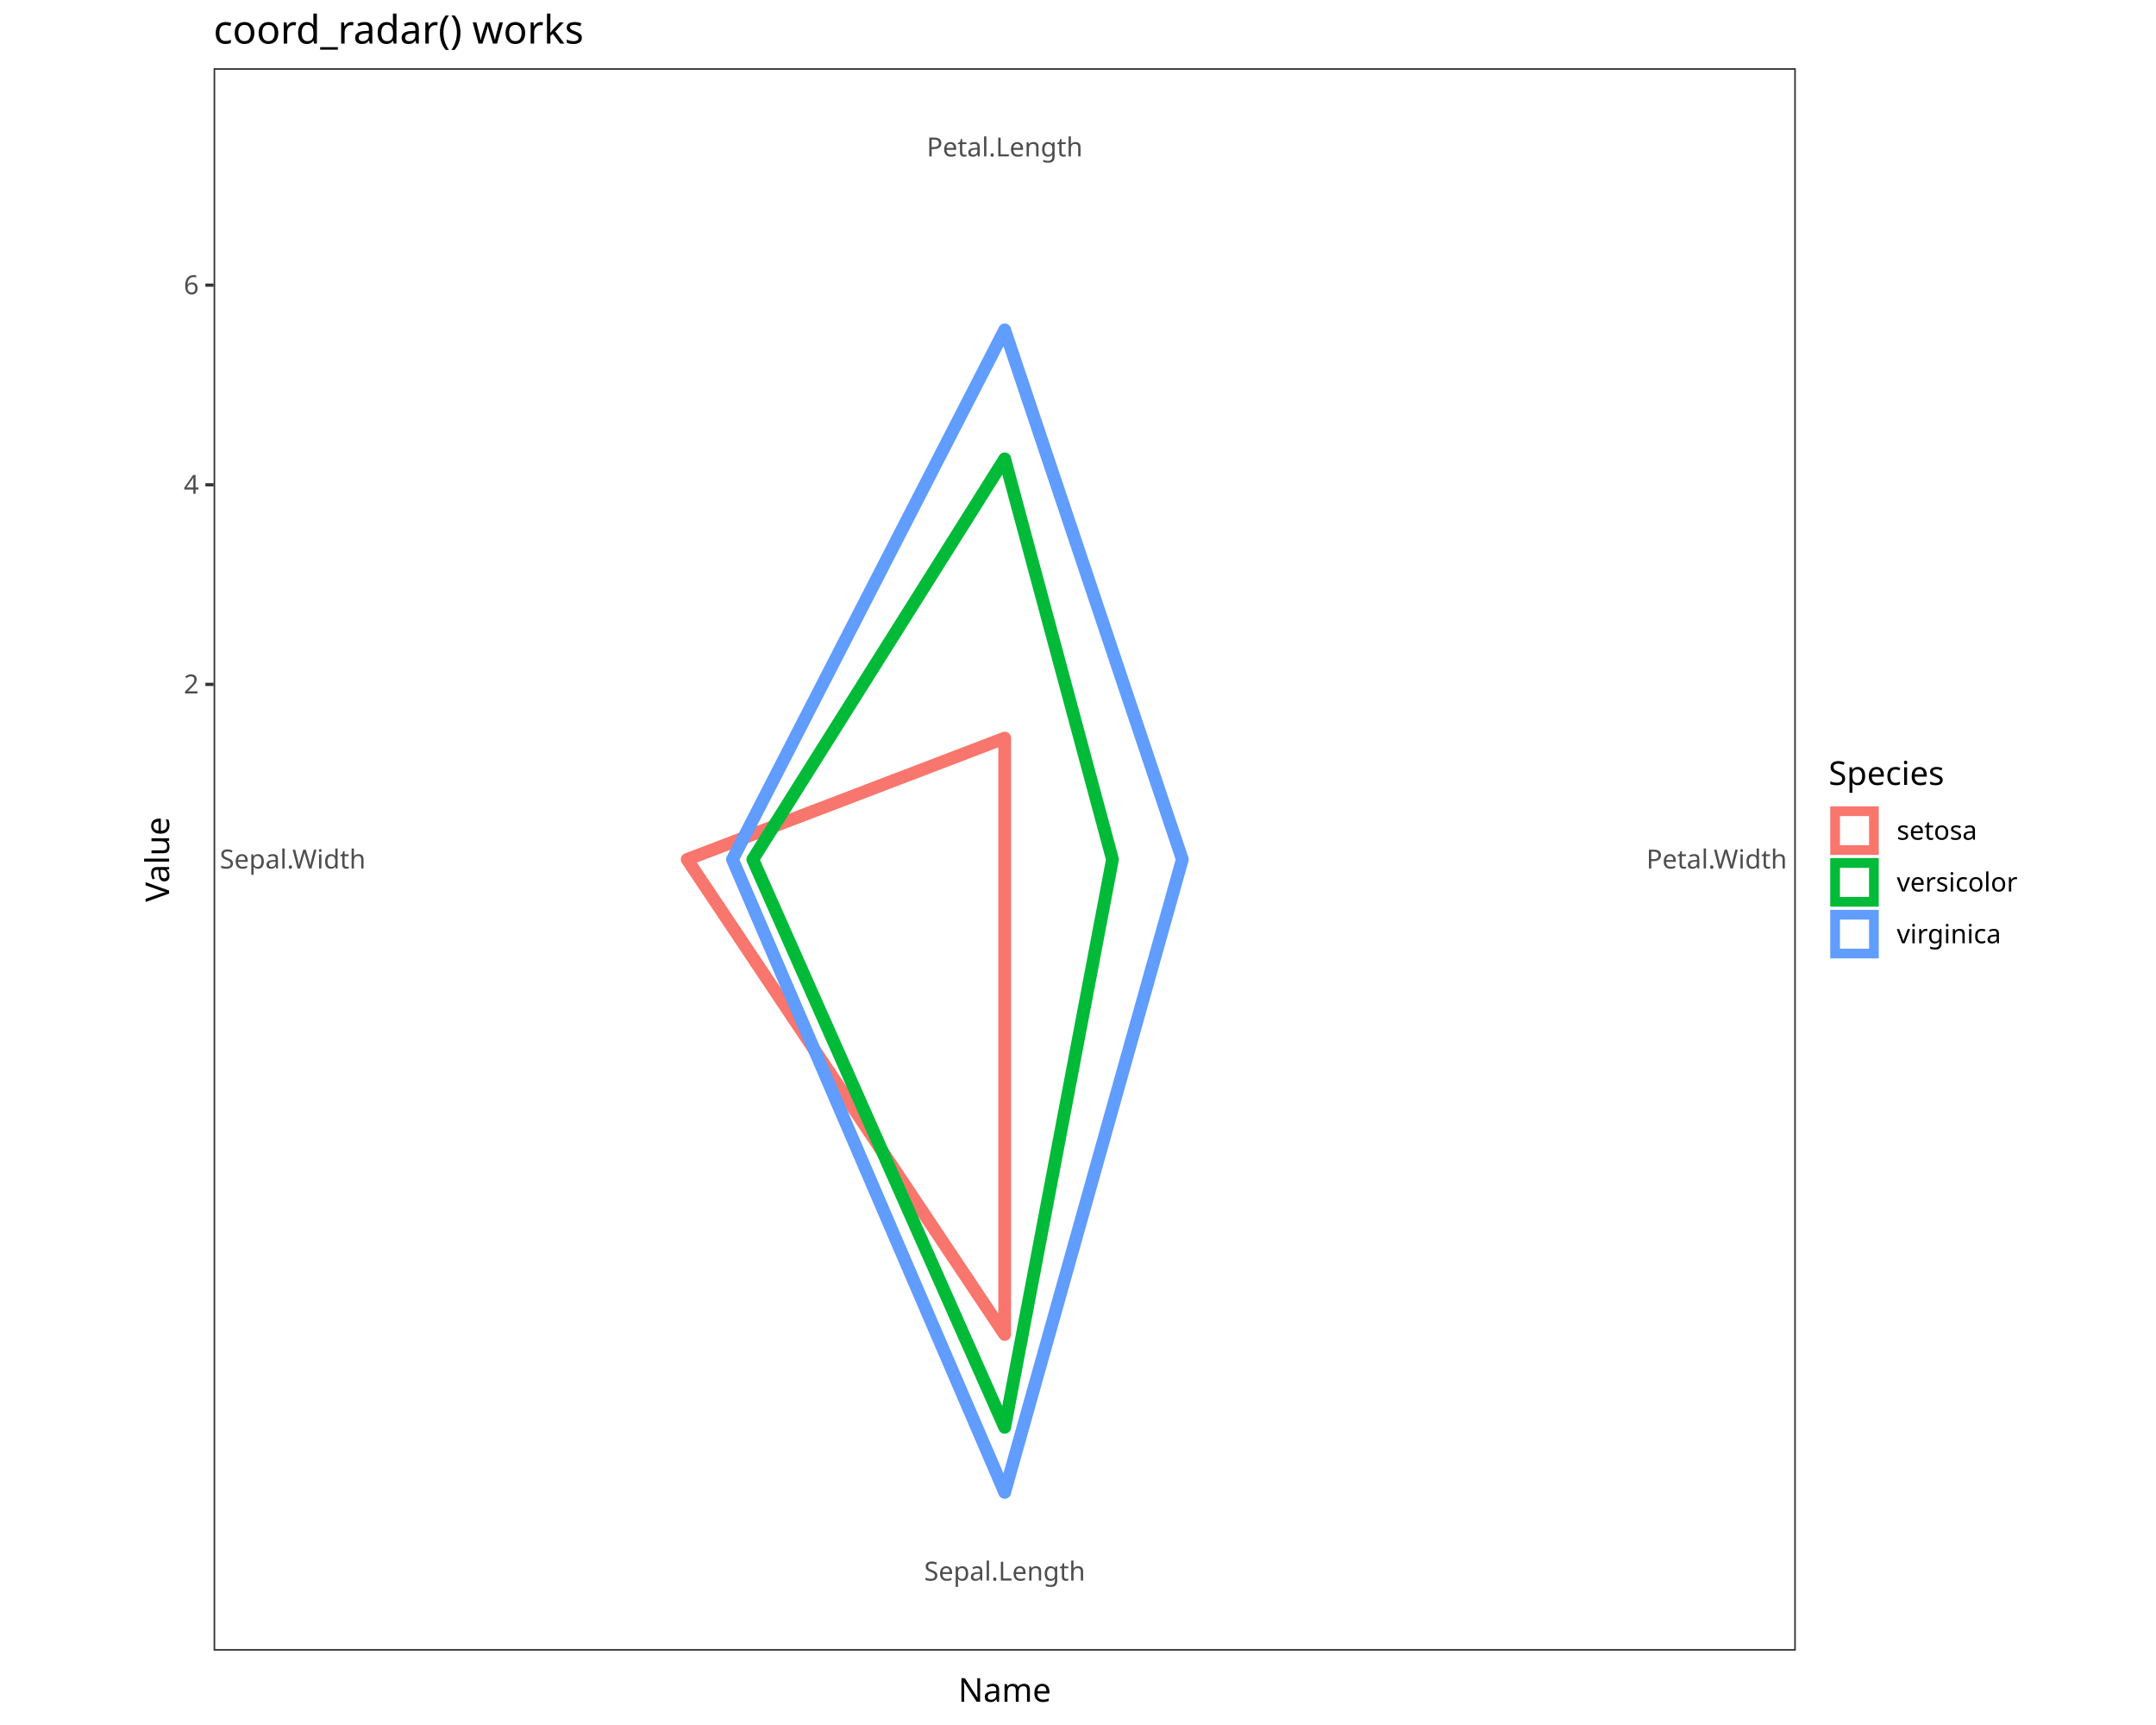
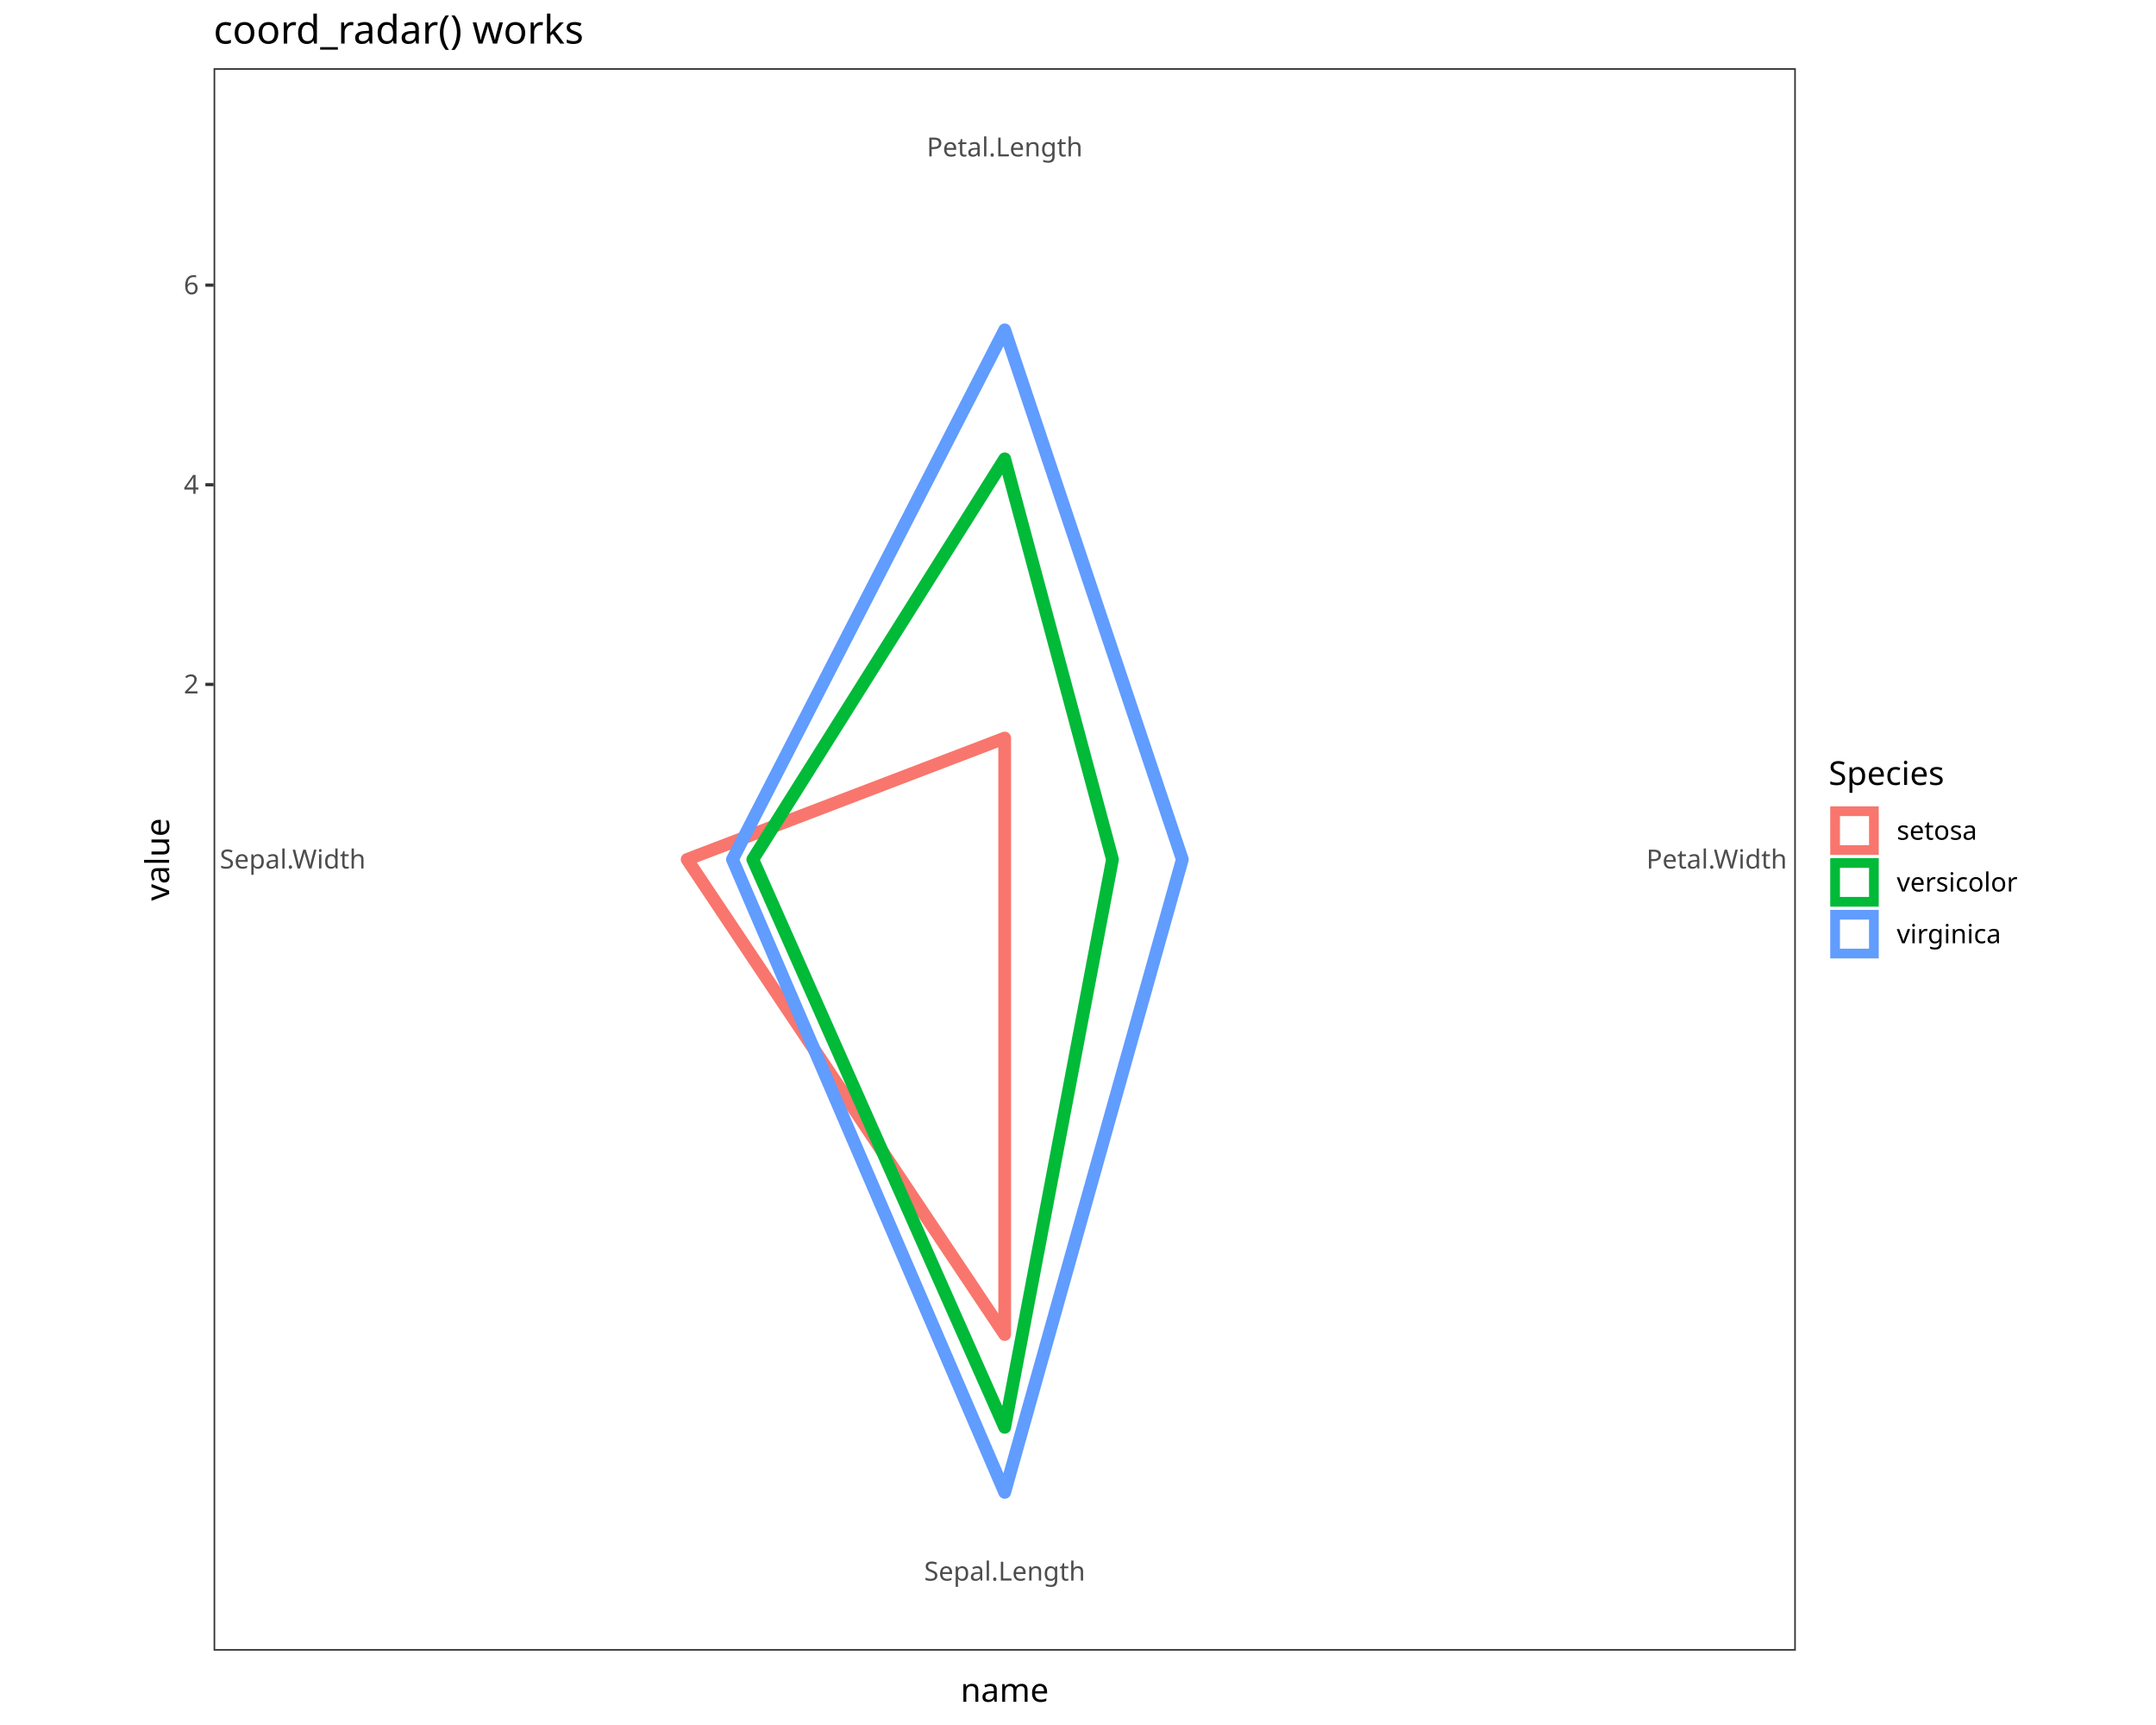
<svg xmlns="http://www.w3.org/2000/svg" class="svglite" data-engine-version="2.0" width="720.00pt" height="576.00pt" viewBox="0 0 720.00 576.00">
  <defs>
    <style type="text/css">
    .svglite line, .svglite polyline, .svglite polygon, .svglite path, .svglite rect, .svglite circle {
      fill: none;
      stroke: #000000;
      stroke-linecap: round;
      stroke-linejoin: round;
      stroke-miterlimit: 10.00;
    }
  </style>
  </defs>
  <rect width="100%" height="100%" style="stroke: none; fill: #FFFFFF;" />
  <defs>
    <clipPath id="cpMC4wMHw3MjAuMDB8MC4wMHw1NzYuMDA=">
      <rect x="0.00" y="0.00" width="720.00" height="576.00" />
    </clipPath>
  </defs>
  <g clip-path="url(#cpMC4wMHw3MjAuMDB8MC4wMHw1NzYuMDA=)">
</g>
  <defs>
    <clipPath id="cpNDMuNDN8Njc2LjU3fDAuMDB8NTc2LjAw">
      <rect x="43.43" y="0.00" width="633.14" height="576.00" />
    </clipPath>
  </defs>
  <g clip-path="url(#cpNDMuNDN8Njc2LjU3fDAuMDB8NTc2LjAw)">
    <rect x="43.43" y="0.00" width="633.14" height="576.00" style="stroke-width: 1.07; stroke: #FFFFFF; fill: #FFFFFF;" />
  </g>
  <g clip-path="url(#cpMC4wMHw3MjAuMDB8MC4wMHw1NzYuMDA=)">
</g>
  <defs>
    <clipPath id="cpNzEuMzN8NTk5LjcxfDIyLjc4fDU1MS4xNw==">
      <rect x="71.33" y="22.78" width="528.39" height="528.39" />
    </clipPath>
  </defs>
  <g clip-path="url(#cpNzEuMzN8NTk5LjcxfDIyLjc4fDU1MS4xNw==)">
    <rect x="71.33" y="22.78" width="528.39" height="528.39" style="stroke-width: 1.07; stroke: none; fill: #FFFFFF;" />
-     <polygon points="335.52,445.61 229.48,286.98 335.52,246.45 335.52,286.98 " style="stroke-width: 4.27; stroke: #F8766D; stroke-linecap: butt; fill: none;" />
-     <polygon points="335.52,476.60 251.40,286.98 335.52,153.21 371.51,286.98 " style="stroke-width: 4.27; stroke: #00BA38; stroke-linecap: butt; fill: none;" />
-     <polygon points="335.52,498.33 244.61,286.98 335.52,110.15 394.84,286.98 " style="stroke-width: 4.27; stroke: #619CFF; stroke-linecap: butt; fill: none;" />
+     <polygon points="335.52,445.61 229.48,286.98 335.52,246.45 335.52,286.98 " style="stroke-width: 4.27; stroke: #F8766D; fill: none;" />
+     <polygon points="335.52,476.60 251.40,286.98 335.52,153.21 371.51,286.98 " style="stroke-width: 4.27; stroke: #00BA38; fill: none;" />
+     <polygon points="335.52,498.33 244.61,286.98 335.52,110.15 394.84,286.98 " style="stroke-width: 4.27; stroke: #619CFF; fill: none;" />
    <text x="335.52" y="52.23" text-anchor="middle" style="font-size: 8.80px; fill: #4D4D4D; font-family: sans;" textLength="49.42px" lengthAdjust="spacingAndGlyphs">Petal.Length</text>
    <text x="573.29" y="290.00" text-anchor="middle" style="font-size: 8.80px; fill: #4D4D4D; font-family: sans;" textLength="45.00px" lengthAdjust="spacingAndGlyphs">Petal.Width</text>
    <text x="335.52" y="527.78" text-anchor="middle" style="font-size: 8.80px; fill: #4D4D4D; font-family: sans;" textLength="51.87px" lengthAdjust="spacingAndGlyphs">Sepal.Length</text>
    <text x="97.75" y="290.00" text-anchor="middle" style="font-size: 8.80px; fill: #4D4D4D; font-family: sans;" textLength="47.45px" lengthAdjust="spacingAndGlyphs">Sepal.Width</text>
    <rect x="71.33" y="22.78" width="528.39" height="528.39" style="stroke-width: 1.07; stroke: #333333;" />
  </g>
  <g clip-path="url(#cpMC4wMHw3MjAuMDB8MC4wMHw1NzYuMDA=)">
    <text x="66.40" y="231.55" text-anchor="end" style="font-size: 8.80px; fill: #4D4D4D; font-family: sans;" textLength="4.89px" lengthAdjust="spacingAndGlyphs">2</text>
    <text x="66.40" y="164.90" text-anchor="end" style="font-size: 8.80px; fill: #4D4D4D; font-family: sans;" textLength="4.89px" lengthAdjust="spacingAndGlyphs">4</text>
    <text x="66.40" y="98.25" text-anchor="end" style="font-size: 8.80px; fill: #4D4D4D; font-family: sans;" textLength="4.89px" lengthAdjust="spacingAndGlyphs">6</text>
    <polyline points="68.59,228.52 71.33,228.52 " style="stroke-width: 1.07; stroke: #333333; stroke-linecap: butt;" />
    <polyline points="68.59,161.87 71.33,161.87 " style="stroke-width: 1.07; stroke: #333333; stroke-linecap: butt;" />
    <polyline points="68.59,95.22 71.33,95.22 " style="stroke-width: 1.07; stroke: #333333; stroke-linecap: butt;" />
-     <text x="335.52" y="568.24" text-anchor="middle" style="font-size: 11.00px; font-family: sans;" textLength="29.35px" lengthAdjust="spacingAndGlyphs">Name</text>
-     <text transform="translate(56.48,286.98) rotate(-90)" text-anchor="middle" style="font-size: 11.00px; font-family: sans;" textLength="28.14px" lengthAdjust="spacingAndGlyphs">Value</text>
+     <text x="335.52" y="568.24" text-anchor="middle" style="font-size: 11.00px; font-family: sans;" textLength="27.52px" lengthAdjust="spacingAndGlyphs">name</text>
+     <text transform="translate(56.48,286.98) rotate(-90)" text-anchor="middle" style="font-size: 11.00px; font-family: sans;" textLength="26.30px" lengthAdjust="spacingAndGlyphs">value</text>
    <rect x="610.67" y="253.39" width="60.42" height="67.17" style="stroke-width: 1.07; stroke: none; fill: #FFFFFF;" />
    <text x="610.67" y="262.10" style="font-size: 11.00px; font-family: sans;" textLength="39.14px" lengthAdjust="spacingAndGlyphs">Species</text>
    <rect x="610.67" y="268.72" width="17.28" height="17.28" style="stroke-width: 1.07; stroke: none; fill: #FFFFFF;" />
-     <rect x="612.83" y="270.88" width="12.96" height="12.96" style="stroke-width: 3.25; stroke: #F8766D; stroke-linecap: butt; stroke-linejoin: miter;" />
+     <rect x="612.83" y="270.88" width="12.96" height="12.96" style="stroke-width: 3.25; stroke: #F8766D; stroke-linecap: square; stroke-linejoin: miter;" />
    <rect x="610.67" y="286.00" width="17.28" height="17.28" style="stroke-width: 1.07; stroke: none; fill: #FFFFFF;" />
-     <rect x="612.83" y="288.16" width="12.96" height="12.96" style="stroke-width: 3.25; stroke: #00BA38; stroke-linecap: butt; stroke-linejoin: miter;" />
+     <rect x="612.83" y="288.16" width="12.96" height="12.96" style="stroke-width: 3.25; stroke: #00BA38; stroke-linecap: square; stroke-linejoin: miter;" />
    <rect x="610.67" y="303.28" width="17.28" height="17.28" style="stroke-width: 1.07; stroke: none; fill: #FFFFFF;" />
-     <rect x="612.83" y="305.44" width="12.96" height="12.96" style="stroke-width: 3.25; stroke: #619CFF; stroke-linecap: butt; stroke-linejoin: miter;" />
+     <rect x="612.83" y="305.44" width="12.96" height="12.96" style="stroke-width: 3.25; stroke: #619CFF; stroke-linecap: square; stroke-linejoin: miter;" />
    <text x="633.43" y="280.39" style="font-size: 8.80px; font-family: sans;" textLength="25.94px" lengthAdjust="spacingAndGlyphs">setosa</text>
    <text x="633.43" y="297.67" style="font-size: 8.80px; font-family: sans;" textLength="37.66px" lengthAdjust="spacingAndGlyphs">versicolor</text>
    <text x="633.43" y="314.95" style="font-size: 8.80px; font-family: sans;" textLength="32.28px" lengthAdjust="spacingAndGlyphs">virginica</text>
    <text x="71.33" y="14.56" style="font-size: 13.20px; font-family: sans;" textLength="118.13px" lengthAdjust="spacingAndGlyphs">coord_radar() works</text>
  </g>
</svg>
